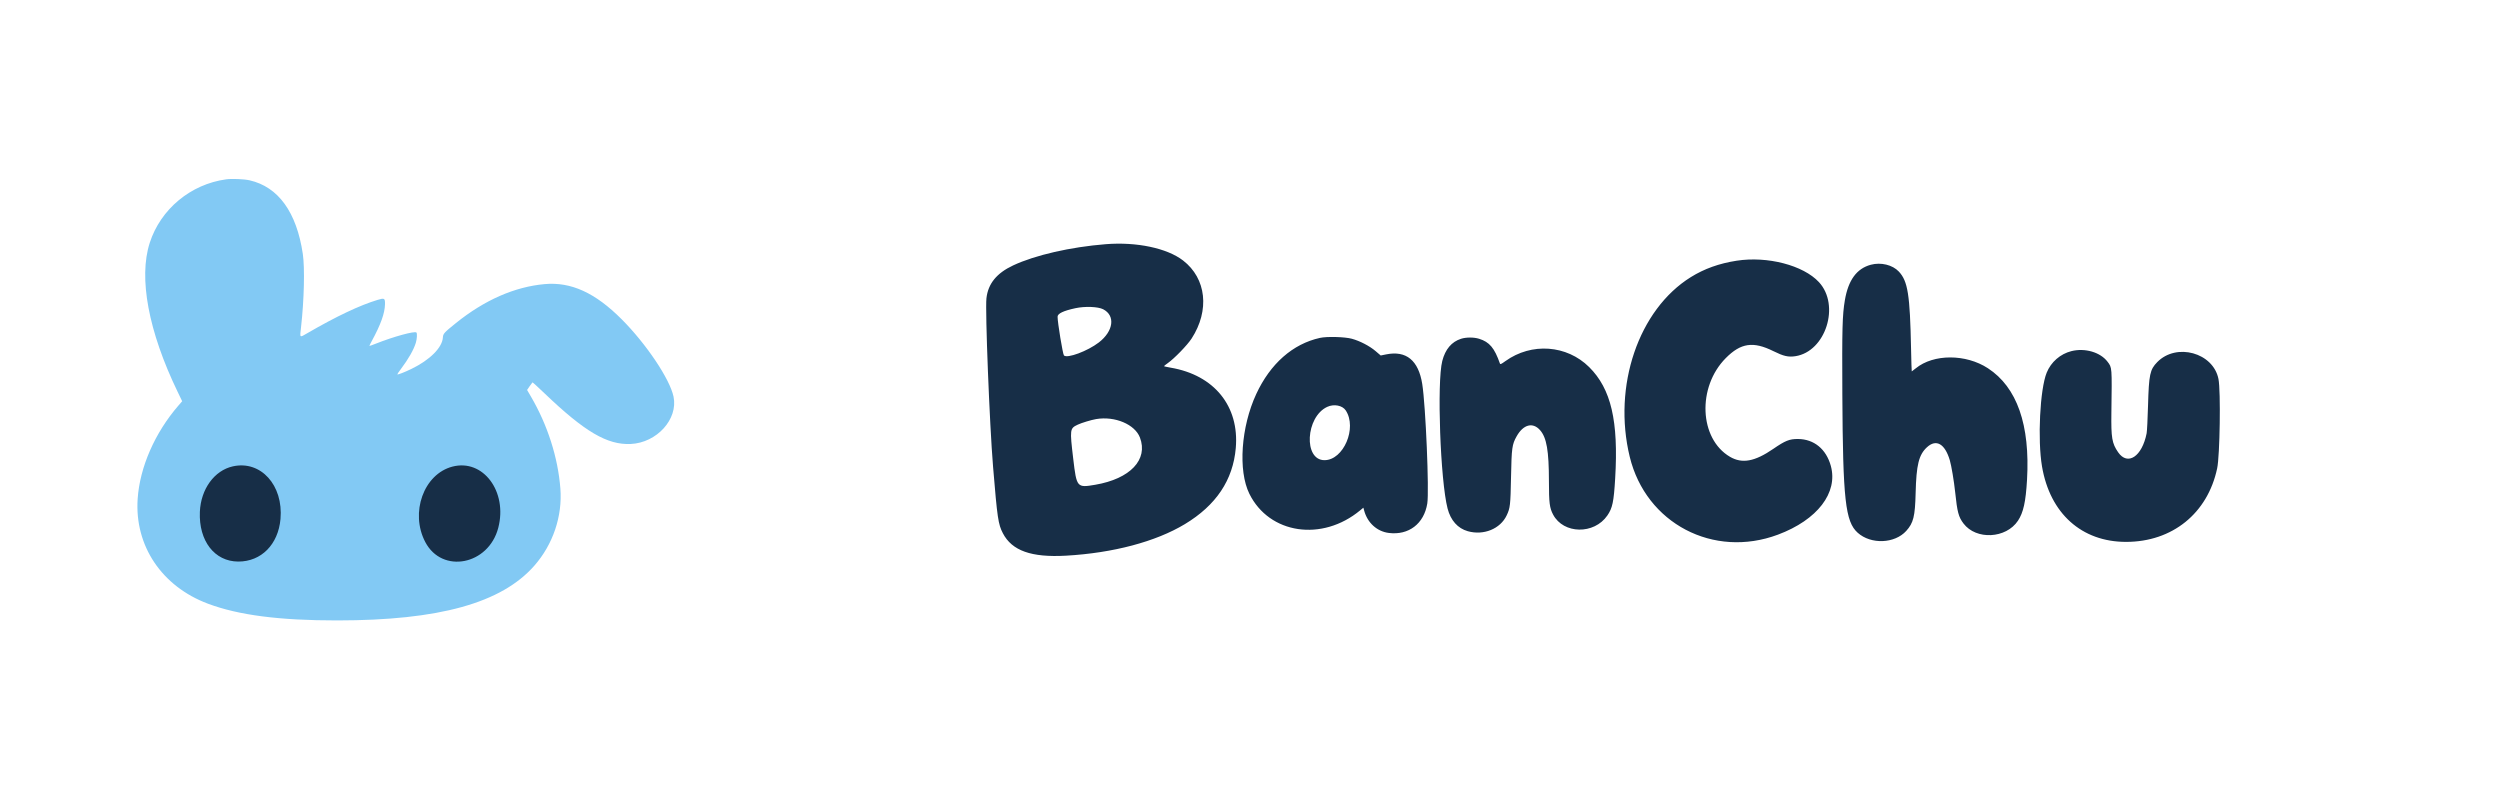
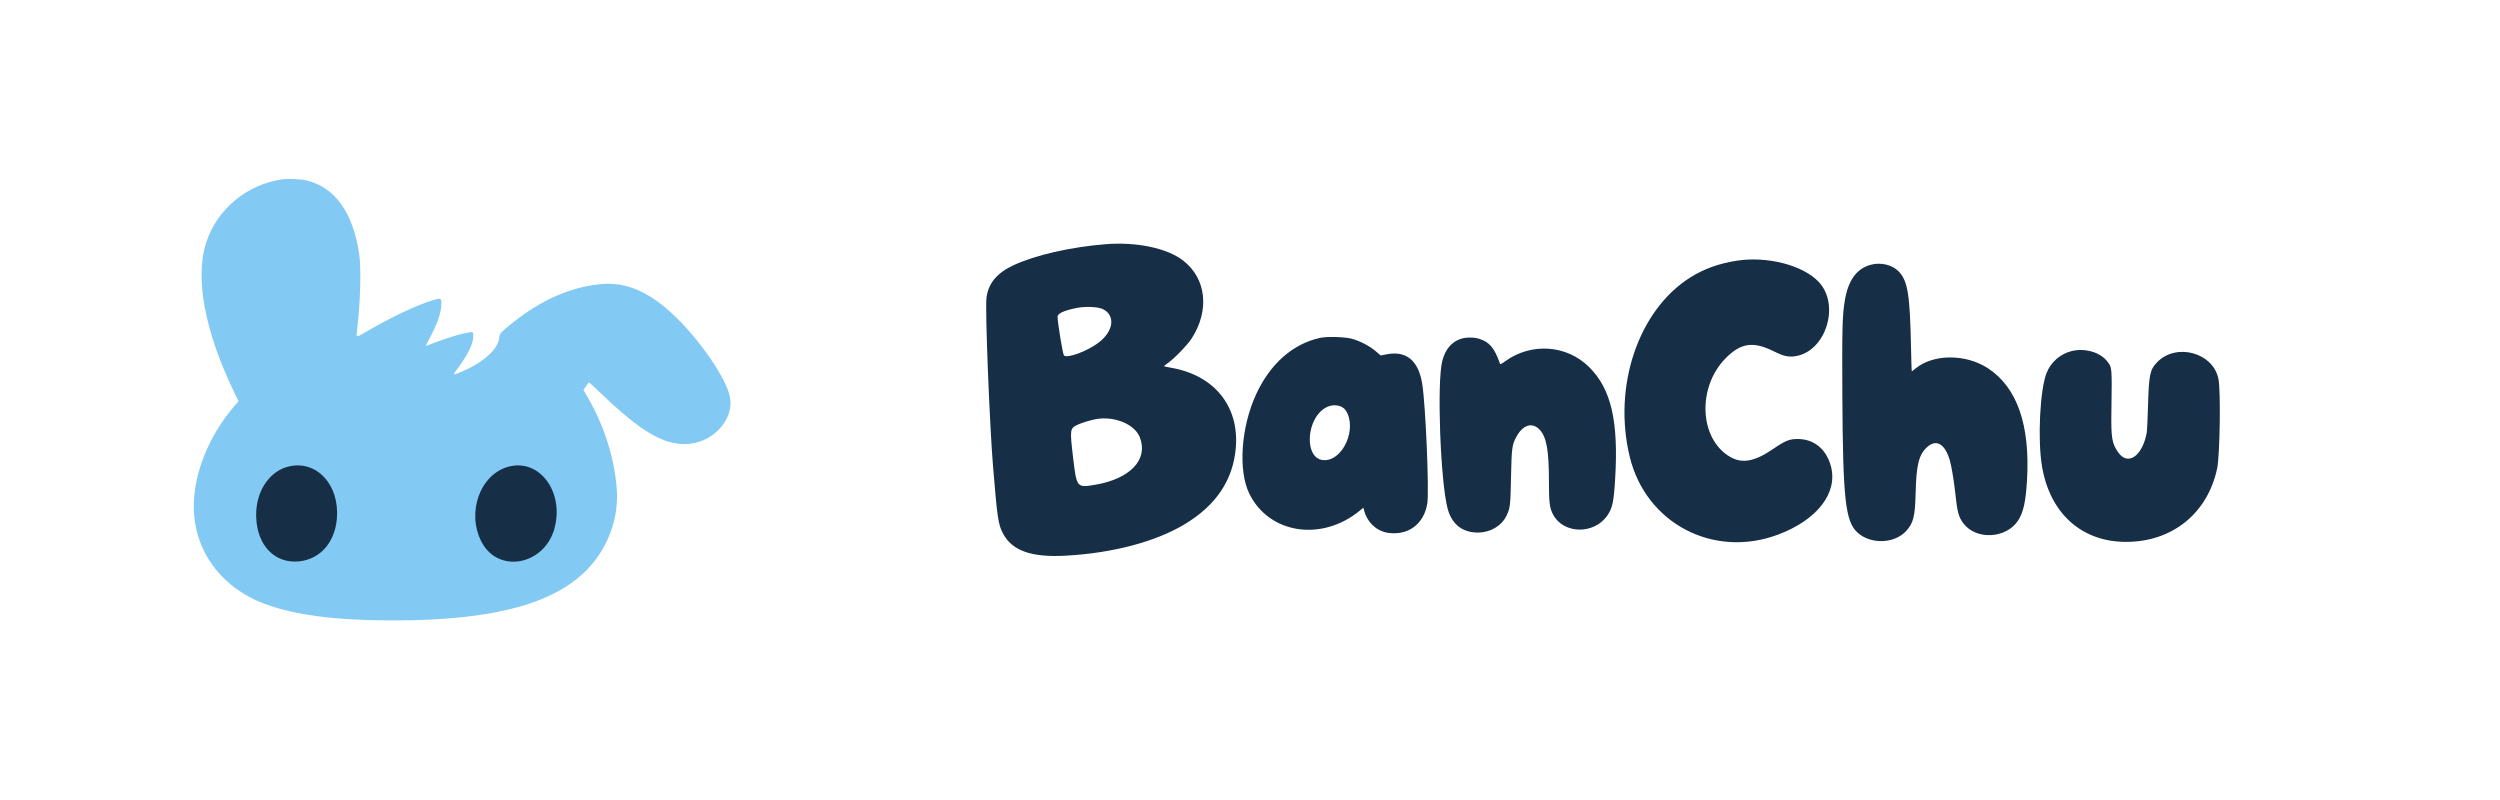
<svg xmlns="http://www.w3.org/2000/svg" width="2000" height="640" viewBox="0 0 2000 640" role="img">
-   <g transform="translate(48.051 35.13206) scale(0.428051)">
+   <g transform="translate(93.13775 35.13206) scale(0.428051)">
    <path d="M 310.500 253.074 C 243.999 262.189, 187.851 308.842, 167.585 371.822 C 146.483 437.399, 165.170 537.203, 219.699 650.143 L 228.217 667.787 221.039 676.095 C 177.003 727.053, 148.985 791.253, 145.015 850.288 C 139.122 937.927, 190.042 1013.841, 276.428 1046.206 C 333.640 1067.640, 409.903 1077.512, 518 1077.474 C 708.438 1077.408, 824.978 1045.046, 886.352 975.186 C 921.268 935.443, 939.077 882.719, 935.055 831 C 930.536 772.898, 911.183 712.418, 880.054 659.120 L 872.824 646.741 877.526 639.859 C 880.113 636.074, 882.536 632.787, 882.912 632.555 C 883.287 632.322, 893.249 641.381, 905.047 652.686 C 980.325 724.808, 1022.667 749.728, 1066.500 747.705 C 1115.379 745.450, 1155.381 701.218, 1146.542 659.200 C 1139.628 626.330, 1095.605 560.685, 1049.530 514.537 C 1000.085 465.014, 955.056 444.458, 905.731 448.892 C 849.639 453.935, 793.452 478.581, 740 521.587 C 717.906 539.364, 715.886 541.575, 715.487 548.413 C 714.375 567.517, 691.345 590.581, 656.500 607.487 C 643.686 613.704, 631.196 618.530, 630.283 617.616 C 630.025 617.359, 633.138 612.727, 637.200 607.324 C 651.155 588.761, 660.851 571.711, 664.884 558.645 C 667.126 551.380, 667.699 541.099, 665.958 539.358 C 662.817 536.217, 623.217 547.053, 591.004 559.870 C 584.131 562.604, 578.344 564.677, 578.143 564.476 C 577.942 564.275, 579.882 560.249, 582.455 555.530 C 599.310 524.608, 606.952 503.346, 607.275 486.473 C 607.491 475.183, 606.315 474.498, 593.426 478.399 C 559.931 488.539, 516.514 509.103, 462.500 540.412 C 447.086 549.347, 448.008 550.205, 450.397 529.151 C 456.106 478.834, 457.558 418.550, 453.686 392.500 C 442.085 314.431, 407.876 267.140, 354.147 254.898 C 343.991 252.583, 321.068 251.626, 310.500 253.074 " fill="#82C9F4" fill-rule="evenodd" />
    <path d="M 323 789.502 C 288.355 797.182, 263.065 832.013, 261.285 874.500 C 259.009 928.826, 288.686 967.289, 333 967.447 C 375.992 967.601, 407.786 935.527, 411.976 887.777 C 417.507 824.745, 375.135 777.945, 323 789.502  M 733.241 790.012 C 679.609 804.065, 653.721 876.101, 682.571 931.004 C 714.054 990.916, 800.759 974.066, 818.948 904.500 C 836.697 836.618, 790.563 774.992, 733.241 790.012" fill="#172E47" fill-rule="evenodd" />
  </g>
  <g transform="translate(705.6383 119.4681) scale(0.5319149)">
    <path d="M 336.500 142.655 C 283.432 146.886, 230.207 159.082, 197.148 174.584 C 172.338 186.219, 159.479 202.043, 157.001 223.989 C 154.942 242.225, 161.683 413.492, 166.978 477.500 C 173.387 554.958, 174.697 563.833, 181.715 577.374 C 195.349 603.682, 224.589 614.079, 276.666 611.137 C 347.453 607.138, 411.555 590.132, 455.374 563.726 C 502.437 535.364, 527.856 497.405, 532.016 449.272 C 537.457 386.308, 499.679 339.603, 434.250 328.406 C 428.613 327.441, 424.022 326.393, 424.048 326.076 C 424.074 325.759, 426.662 323.700, 429.798 321.500 C 439.629 314.603, 459.198 294.409, 465.553 284.601 C 493.025 242.208, 487.800 194.228, 452.767 167.207 C 428.655 148.609, 382.929 138.953, 336.500 142.655 M 1285.193 167.527 C 1258.892 171.635, 1236.733 179.575, 1216.483 192.144 C 1137.755 241.015, 1098.634 356.081, 1124.554 462.539 C 1148.909 562.566, 1250.421 615.816, 1347.500 579.489 C 1406.794 557.301, 1438.142 516.452, 1426.929 475.987 C 1419.935 450.747, 1401.595 435.781, 1377.500 435.652 C 1364.743 435.583, 1358.475 438.091, 1340.437 450.485 C 1312.544 469.648, 1293.547 473.129, 1275.279 462.423 C 1228.971 435.285, 1225.684 357.567, 1269 313.941 C 1291.613 291.166, 1310.196 288.447, 1340.500 303.480 C 1355.937 311.138, 1363.046 312.768, 1373.758 311.106 C 1419.284 304.042, 1441.327 234.550, 1409.087 199.727 C 1385.598 174.356, 1331.494 160.294, 1285.193 167.527 M 1487.105 173.583 C 1465.873 179.292, 1453.213 196.617, 1448.071 227 C 1444.299 249.294, 1443.763 269.342, 1444.280 368.791 C 1445.103 526.887, 1448.770 559.919, 1467.353 576.627 C 1487.238 594.505, 1522.965 593.164, 1540.392 573.884 C 1551.199 561.928, 1553.654 552.052, 1554.505 517.113 C 1555.542 474.518, 1559.282 459.369, 1571.552 448.059 C 1585.414 435.282, 1598.453 442.669, 1605.890 467.512 C 1608.291 475.535, 1612.255 499.185, 1614.016 516 C 1617.119 545.634, 1619.070 552.939, 1626.503 562.743 C 1645.554 587.873, 1690.493 585.563, 1708.435 558.532 C 1716.556 546.297, 1720.134 530.131, 1722.052 497 C 1726.838 414.356, 1706.999 357.769, 1663.239 329.244 C 1629.937 307.537, 1581.440 307.572, 1554.764 329.323 C 1551.609 331.895, 1548.867 334, 1548.669 334 C 1548.472 334, 1548 318.587, 1547.621 299.750 C 1545.986 218.513, 1542.790 198.312, 1529.292 183.881 C 1519.825 173.760, 1502.328 169.489, 1487.105 173.583 M 290.776 238.934 C 272.708 242.839, 264 247.006, 264 251.746 C 264 260.556, 271.826 308.185, 273.565 309.963 C 278.407 314.910, 309.083 303.517, 326.027 290.480 C 348.182 273.432, 351.227 250.077, 332.541 240.515 C 324.810 236.559, 305.201 235.817, 290.776 238.934 M 658.647 283.584 C 617.699 292.659, 583.975 322.359, 562.793 368 C 539.837 417.464, 535.294 483.323, 552.445 518.027 C 582.416 578.671, 661.853 590.502, 719.206 542.864 L 723.911 538.956 725.053 543.196 C 730.022 561.652, 744.350 574.703, 762.103 576.947 C 792.086 580.736, 815.139 563.109, 820.044 532.641 C 823.033 514.076, 817.604 385.485, 812.460 353 C 806.829 317.442, 788.386 302.283, 758.196 308.400 L 750.002 310.061 742.251 303.435 C 733.253 295.743, 718.658 288.163, 706.500 284.866 C 695.899 281.992, 669.075 281.273, 658.647 283.584 M 870.836 284.919 C 856.576 289.480, 847.141 300.627, 842.578 318.307 C 834.348 350.197, 839.665 498.187, 850.550 540.195 C 855.195 558.119, 865.875 570.093, 881.013 574.349 C 904.792 581.035, 929.834 570.841, 939.423 550.571 C 944.703 539.411, 945.160 535.401, 945.988 493 C 946.849 448.834, 947.534 443.860, 954.438 431.574 C 964.490 413.688, 978.754 409.961, 989.674 422.367 C 999.555 433.592, 1002.979 453.368, 1002.992 499.292 C 1003.001 531.725, 1003.959 539.342, 1009.292 549.379 C 1024.963 578.872, 1070.985 579.591, 1090.894 550.654 C 1098.570 539.497, 1100.495 530.356, 1102.615 495 C 1107.794 408.617, 1096.492 360.212, 1063.504 327.500 C 1029.823 294.099, 976.848 290.301, 937.585 318.471 C 931.070 323.145, 929.834 323.708, 929.319 322.233 C 921.087 298.677, 913.602 289.779, 897.909 284.895 C 890.109 282.467, 878.470 282.477, 870.836 284.919 M 1788.782 303.502 C 1772.079 307.701, 1758.136 319.860, 1751.611 335.918 C 1741.484 360.843, 1737.723 436.688, 1744.611 477.101 C 1756.648 547.718, 1804.252 590.391, 1871 590.397 C 1940.556 590.403, 1993.682 547.510, 2008.017 479.770 C 2012.117 460.393, 2013.536 363.668, 2009.986 345.500 C 2002.237 305.843, 1946.782 290.504, 1917.894 320.027 C 1906.884 331.279, 1905.340 338.574, 1904.031 385.500 C 1903.479 405.300, 1902.543 423.975, 1901.951 427 C 1895.102 462.021, 1873.424 476.464, 1859.055 455.581 C 1849.783 442.104, 1848.412 434.038, 1848.925 396 C 1849.859 326.835, 1849.983 328.481, 1843.138 319.425 C 1832.350 305.150, 1809.200 298.369, 1788.782 303.502 M 669.500 387.351 C 636.974 402.517, 633.672 467.500, 665.427 467.500 C 694.078 467.500, 714.789 419.022, 697.395 392.671 C 692.371 385.061, 679.625 382.630, 669.500 387.351 M 322 405.696 C 314.673 406.936, 299.943 411.402, 294.306 414.093 C 282.399 419.775, 282.265 420.794, 287.546 465.489 C 292.648 508.665, 293.086 509.181, 320.619 504.485 C 373.225 495.512, 400.512 466.713, 387.878 433.500 C 380.321 413.635, 350.199 400.922, 322 405.696" fill="#172E47" fill-rule="evenodd" />
  </g>
</svg>
